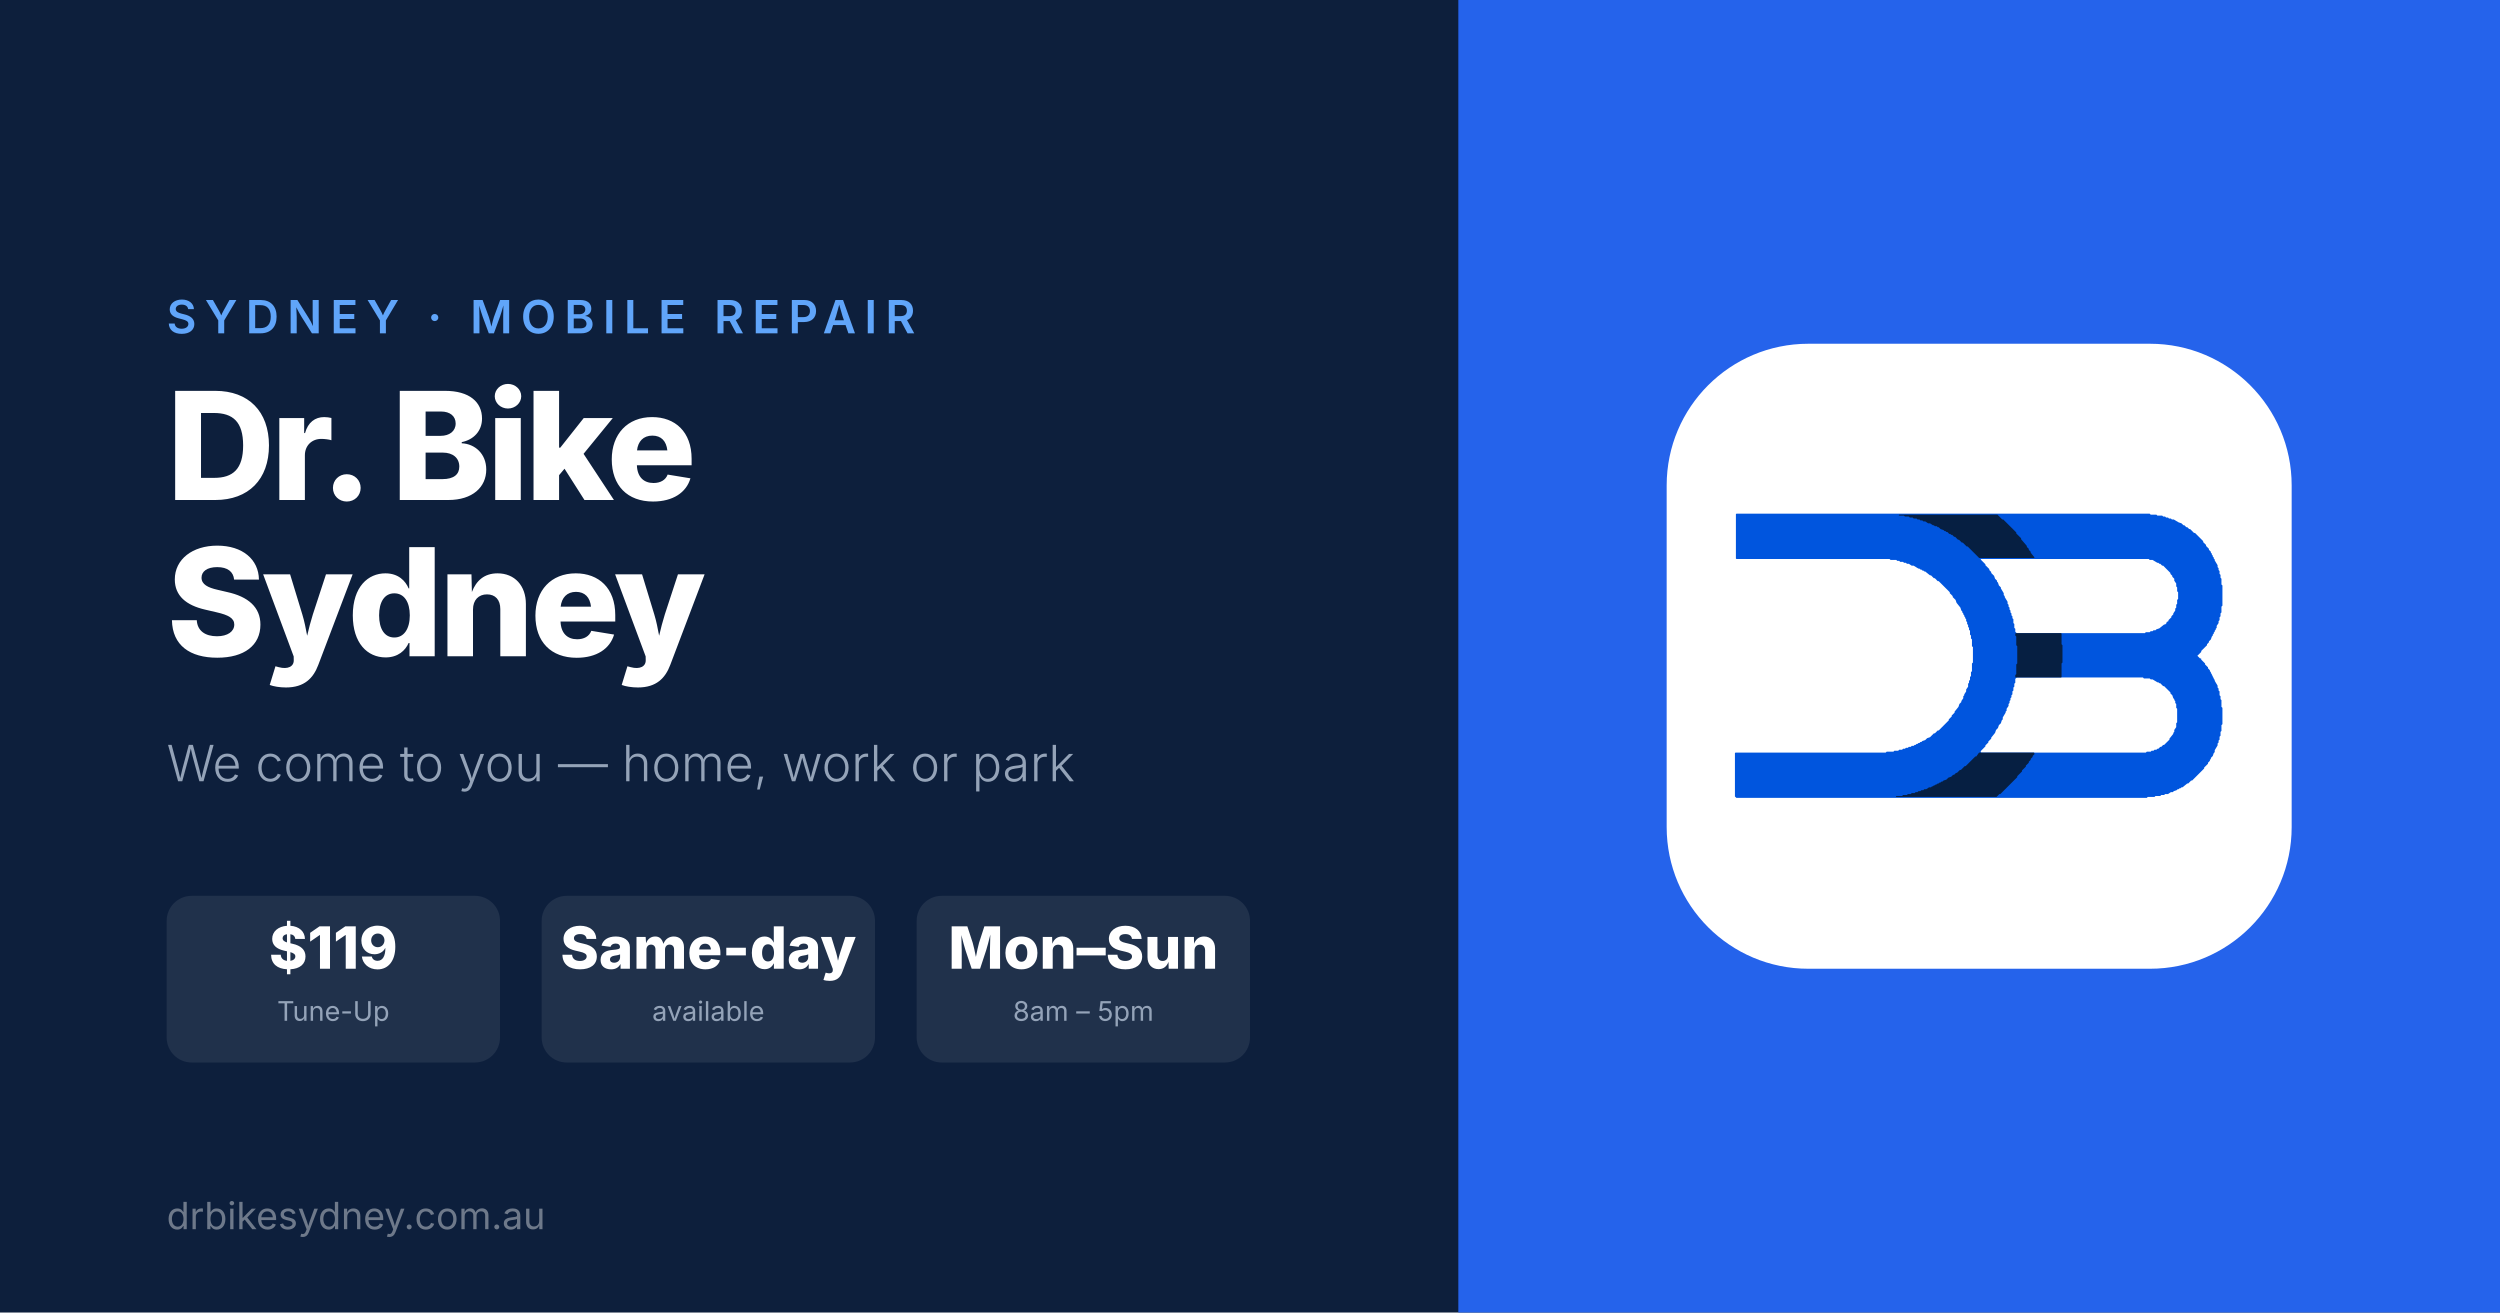
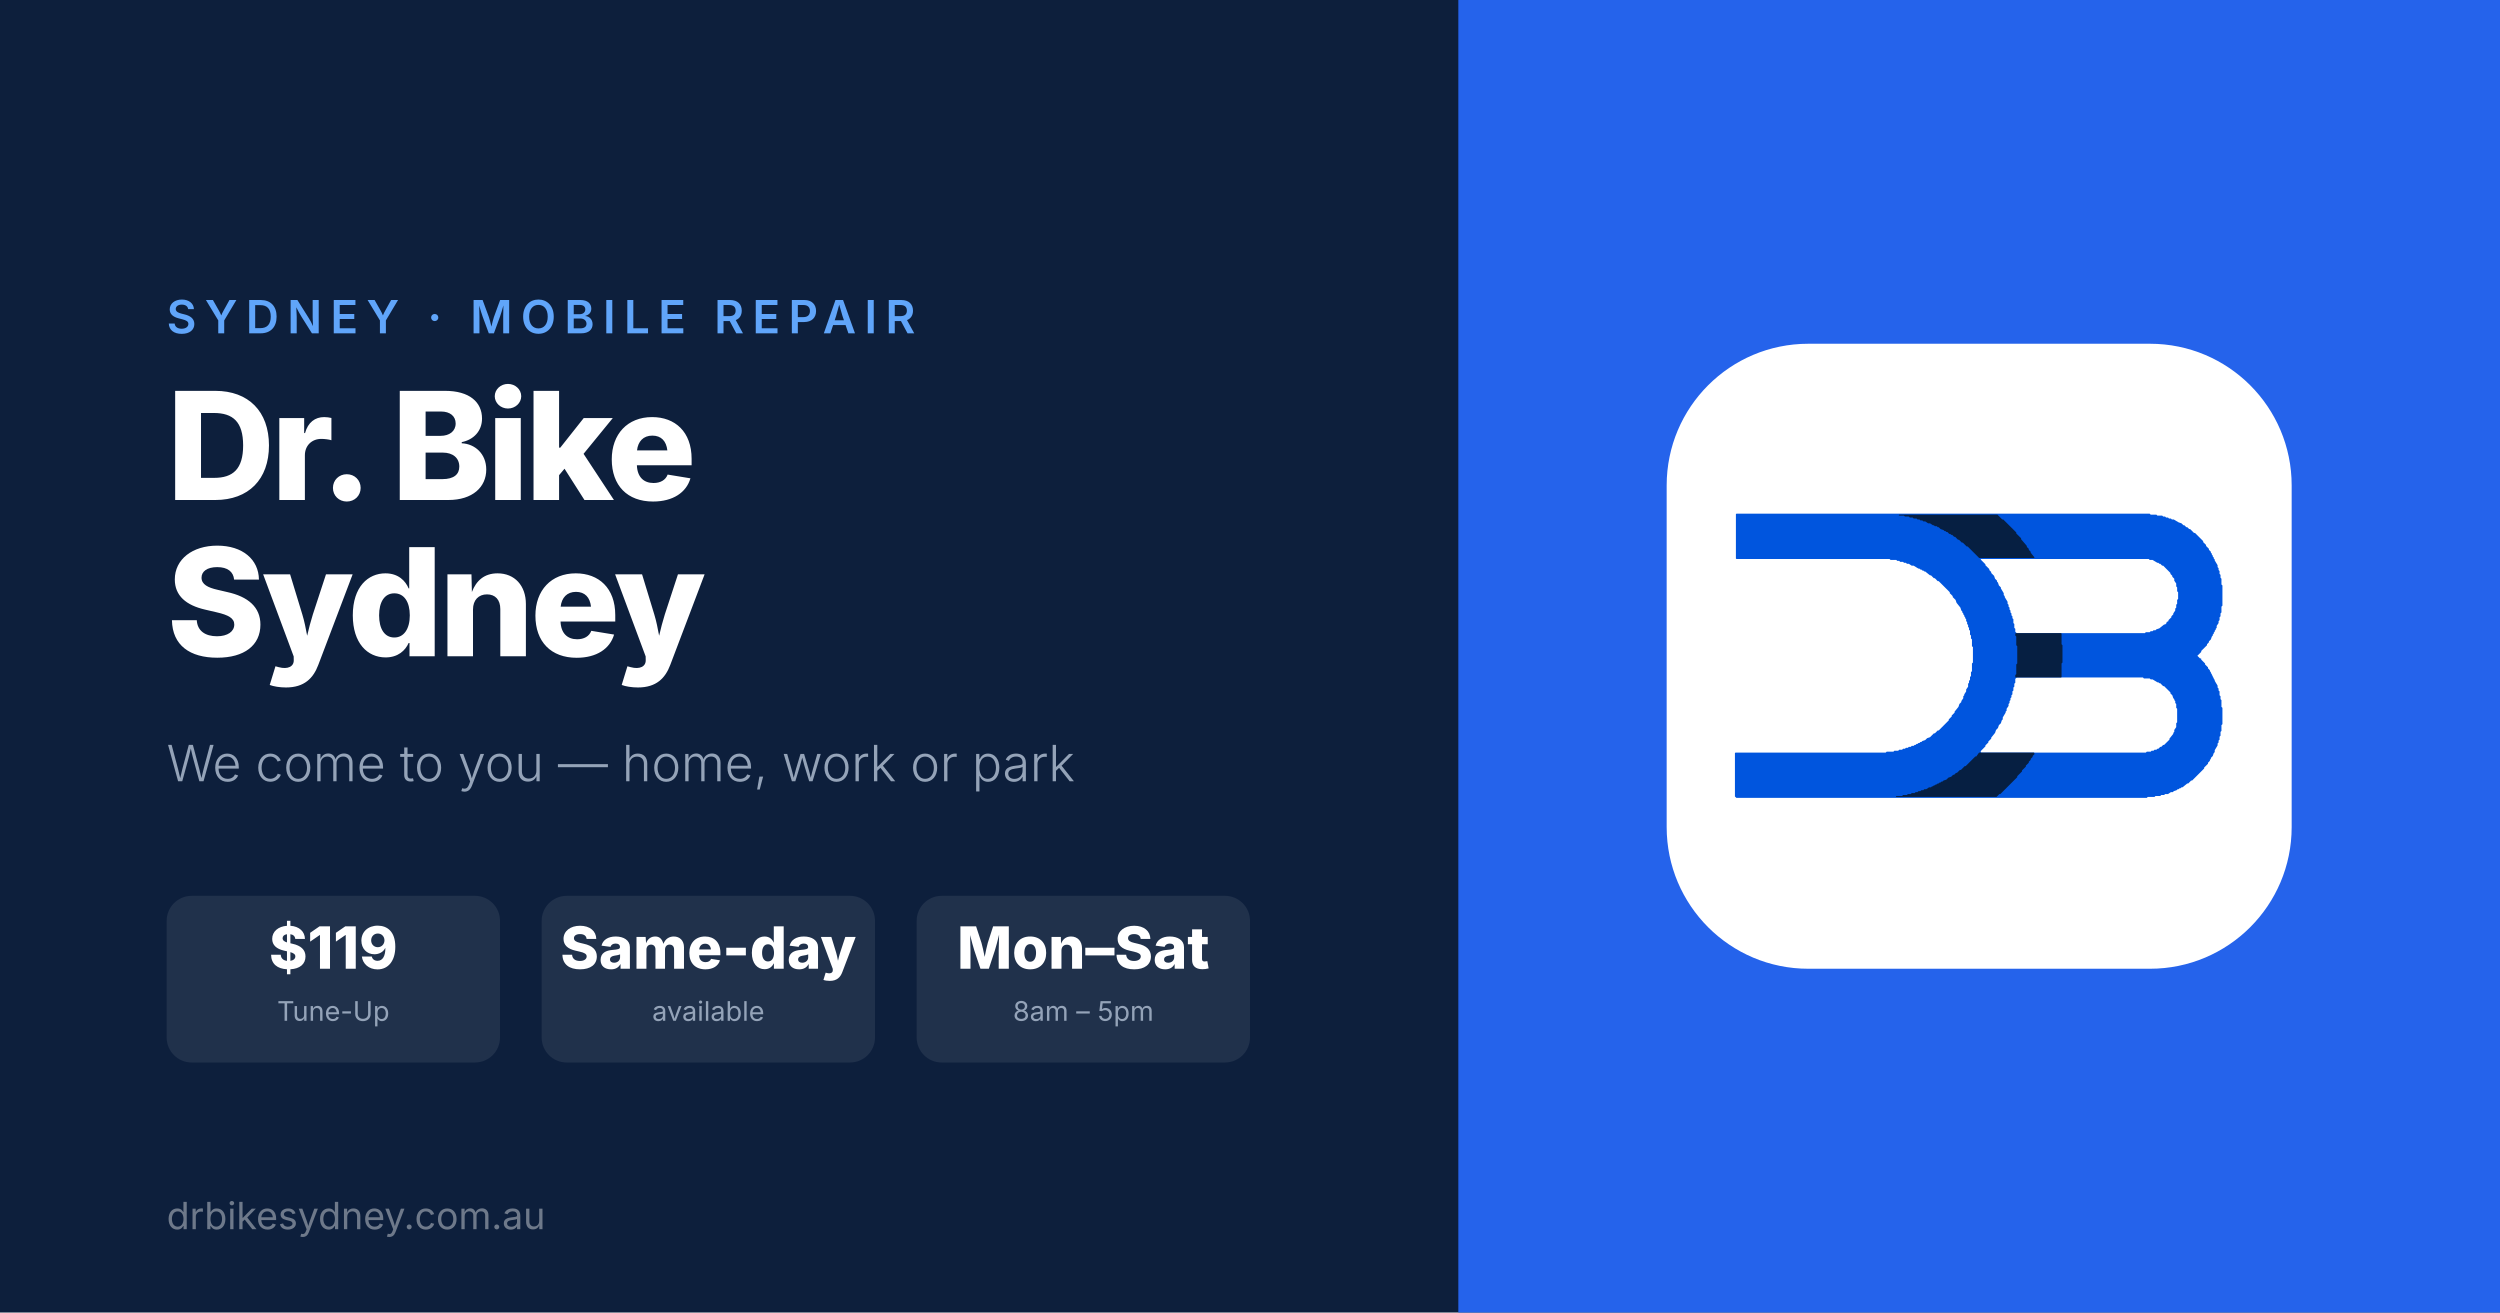
<svg xmlns="http://www.w3.org/2000/svg" width="1200" height="630" viewBox="0 0 1200 630">
  <rect width="1200" height="630" fill="#0d1f3c" />
  <rect x="700" y="0" width="500" height="630" fill="#2563eb" />
  <rect x="800" y="165" width="300" height="300" rx="68" fill="#ffffff" />
  <g transform="translate(833.0 246.8) scale(0.234)">
    <path fill="#0055de" fill-rule="evenodd" d="M1 0L2 -1L849.8 -1L851.8 1L863.6 1L865.6 3L875.5 3L877.5 4.9L881.4 4.9L883.4 6.9L887.4 6.9L889.3 8.9L893.3 8.9L895.3 10.9L899.2 10.9L909.1 16.8L915 18.8L919 22.7L920.9 22.7L924.9 26.7L926.9 26.7L930.8 30.6L932.8 30.6L940.7 38.5L942.7 38.5L959.5 55.3L959.5 57.3L965.4 63.2L965.4 65.2L971.3 71.1L971.3 73.1L975.3 77.1L975.3 79.1L977.3 81L977.3 83L979.2 85L979.2 87L981.2 88.9L981.2 90.9L983.2 92.9L983.2 94.9L989.1 104.7L989.1 108.7L991.1 110.7L991.1 114.6L993.1 116.6L993.1 122.5L995.1 124.5L995.1 130.4L997 132.4L997 144.3L999 146.2L999 187.7L997 189.7L997 201.6L995.1 203.6L995.1 209.5L993.1 211.5L993.1 217.4L991.1 219.4L991.1 223.3L987.2 229.2L987.2 233.2L985.2 235.2L985.2 237.2L983.2 239.1L983.2 241.1L981.2 243.1L981.2 245.1L979.2 247L979.2 249L977.3 251L975.3 256.9L971.3 260.9L971.3 262.8L967.4 266.8L967.4 268.8L955.5 280.6L955.5 282.6L947.6 290.5L952.6 295.5L955.5 296.4L955.5 298.4L963.4 306.3L963.4 308.3L969.4 314.2L969.4 316.2L973.3 320.2L973.3 322.1L975.3 324.1L975.3 326.1L977.3 328.1L977.3 330L979.2 332L979.2 334L981.2 336L981.2 337.9L983.2 339.9L983.2 341.9L989.1 351.8L989.1 355.7L991.1 357.7L991.1 361.7L993.1 363.6L993.1 371.5L995.1 373.5L995.1 379.4L997 381.4L997 395.3L999 397.2L999 430.8L997 432.8L997 444.7L995.1 446.6L995.1 454.5L993.1 456.5L993.1 462.5L991.1 464.4L991.1 468.4L989.1 470.4L989.1 474.3L983.2 484.2L983.2 488.1L981.2 490.1L979.2 496L975.3 500L975.3 502L973.3 504L973.3 505.9L969.4 509.9L969.4 511.9L961.5 519.8L961.5 521.7L936.8 546.4L934.8 546.4L928.9 552.4L926.9 552.4L917 560.3L915 560.3L913 562.3L911.1 562.3L909.1 564.2L907.1 564.2L905.1 566.2L899.2 568.2L897.2 570.2L893.3 570.2L887.4 574.1L881.4 574.1L879.4 576.1L873.5 576.1L871.5 578.1L861.7 578.1L859.7 580L845.8 580L843.9 582L2 582L-1 579.1L-1 490.1L0 489.1L308.3 489.1L310.3 487.2L324.1 487.2L326.1 485.2L334 485.2L336 483.2L341.9 483.2L343.9 481.2L347.8 481.2L349.8 479.2L353.8 479.2L355.7 477.3L359.7 477.3L361.7 475.3L365.6 475.3L367.6 473.3L369.6 473.3L371.5 471.3L373.5 471.3L375.5 469.4L377.5 469.4L379.4 467.4L381.4 467.4L383.4 465.4L389.3 463.4L393.3 459.5L399.2 457.5L407.1 449.6L409.1 449.6L415 443.7L417 443.7L437.7 422.9L437.7 420.9L443.7 415L443.7 413L449.6 407.1L449.6 405.1L457.5 395.3L459.5 389.3L463.4 385.4L463.4 383.4L467.4 377.5L467.4 373.5L469.4 371.5L469.4 369.6L473.3 363.6L473.3 359.7L477.3 353.8L477.3 347.8L479.2 345.8L479.2 341.9L481.2 339.9L481.2 334L483.2 332L483.2 324.1L485.2 322.1L485.2 306.3L487.2 304.3L487.2 272.7L485.2 270.8L485.2 256.9L483.2 254.9L483.2 249L481.2 247L481.2 239.1L479.2 237.2L479.2 233.2L477.3 231.2L477.3 227.3L475.3 225.3L475.3 221.3L473.3 219.4L473.3 215.4L471.3 213.4L471.3 211.5L469.4 209.5L469.4 207.5L467.4 205.5L467.4 203.6L465.4 201.6L465.4 199.6L463.4 197.6L461.5 191.7L453.6 181.8L451.6 175.9L445.7 170L445.7 168L439.7 162.1L439.7 160.1L417 137.4L415 137.4L409.1 131.4L407.1 131.4L401.2 125.5L399.2 125.5L389.3 117.6L387.4 117.6L385.4 115.6L383.4 115.6L381.4 113.6L379.4 113.6L377.5 111.7L375.5 111.7L365.6 105.7L361.7 105.7L355.7 101.8L351.8 101.8L349.8 99.8L345.8 99.8L343.9 97.8L337.9 97.8L336 95.8L332 95.8L330 93.9L318.2 93.9L316.2 91.9L2 91.9L1 90.9L1 0ZM504 91.9L503 92.9L512.8 102.8L512.8 104.7L520.8 112.6L520.8 114.6L524.7 118.6L524.7 120.6L530.6 126.5L532.6 132.4L536.6 136.4L536.6 138.3L538.5 140.3L540.5 146.2L544.5 150.2L544.5 152.2L550.4 162.1L550.4 166L552.4 168L552.4 170L558.3 179.8L558.3 183.8L560.3 185.8L560.3 189.7L562.3 191.7L562.3 195.7L564.2 197.6L564.2 201.6L566.2 203.6L566.2 207.5L568.2 209.5L568.2 213.4L570.2 215.4L570.2 223.3L572.1 225.3L572.1 233.2L574.1 235.2L574.1 241.1L577.1 244.1L839.9 244.1L841.9 242.1L849.8 242.1L851.8 240.1L855.7 240.1L857.7 238.1L861.7 238.1L863.6 236.2L869.6 234.2L879.4 226.3L881.4 226.3L884.4 223.3L884.4 221.3L888.3 219.4L888.3 217.4L894.3 211.5L894.3 209.5L898.2 205.5L898.2 203.6L902.2 197.6L902.2 193.7L904.2 191.7L904.2 185.8L906.1 183.8L906.1 175.9L908.1 173.9L908.1 160.1L906.1 158.1L906.1 150.2L904.2 148.2L904.2 142.3L900.2 136.4L900.2 132.4L896.2 128.5L896.2 126.5L892.3 122.5L892.3 120.6L877.5 105.7L875.5 105.7L871.5 101.8L869.6 101.8L867.6 99.8L865.6 99.8L855.7 93.9L849.8 93.9L847.8 91.9L504 91.9ZM577.1 335L574.1 337.9L574.1 345.8L572.1 347.8L572.1 353.8L570.2 355.7L570.2 361.7L568.2 363.6L568.2 369.6L566.2 371.5L566.2 375.5L564.2 377.5L564.2 381.4L562.3 383.4L562.3 387.4L560.3 389.3L560.3 393.3L556.3 399.2L556.3 403.2L554.3 405.1L554.3 407.1L548.4 417L548.4 420.9L546.4 422.9L544.5 428.9L540.5 432.8L538.5 438.7L534.6 442.7L532.6 448.6L524.7 458.5L524.7 460.5L518.8 466.4L518.8 468.4L512.8 474.3L512.8 476.3L503 486.2L504 489.1L841.9 489.1L843.9 487.2L851.8 487.2L853.8 485.2L857.7 485.2L859.7 483.2L863.6 483.2L865.6 481.2L867.6 481.2L871.5 477.3L873.5 477.3L877.5 473.3L879.4 473.3L890.3 462.5L890.3 460.5L898.2 450.6L898.2 448.6L900.2 446.6L900.2 442.7L904.2 436.8L904.2 428.9L906.1 426.9L906.1 399.2L904.2 397.2L904.2 389.3L902.2 387.4L902.2 383.4L900.2 381.4L900.2 379.4L898.2 377.5L896.2 371.5L892.3 367.6L892.3 365.6L879.4 352.8L877.5 352.8L871.5 346.8L869.6 346.8L867.6 344.9L865.6 344.9L855.7 338.9L851.8 338.9L849.8 337L837.9 337L836 335L577.1 335Z" />
    <path fill="#061f42" fill-rule="evenodd" d="M335 2L336 1L537.5 1L547.4 10.9L549.4 10.9L576.1 37.5L576.1 39.5L586 49.4L586 51.4L597.8 65.2L597.8 67.2L601.8 71.1L601.8 73.1L605.7 77.1L605.7 79.1L613.6 88.9L612.6 89.9L500 89.9L476.3 66.2L474.3 66.2L466.4 58.3L464.4 58.3L458.5 52.4L456.5 52.4L450.6 46.4L448.6 46.4L444.7 42.5L442.7 42.5L440.7 40.5L438.7 40.5L434.8 36.6L432.8 36.6L430.8 34.6L428.9 34.6L426.9 32.6L420.9 30.6L417 26.7L415 26.7L413 24.7L409.1 24.7L407.1 22.7L405.1 22.7L399.2 18.8L395.3 18.8L389.3 14.8L385.4 14.8L383.4 12.8L379.4 12.8L377.5 10.9L373.5 10.9L371.5 8.9L365.6 8.9L363.6 6.9L357.7 6.9L355.7 4.9L347.8 4.9L345.8 3L336 3L335 2ZM574.1 245.1L575.1 244.1L668 244.1L669 245.1L669 266.8L670.9 268.8L670.9 304.3L669 306.3L669 334L668 335L575.1 335L574.1 334L574.1 330L576.1 328.1L576.1 308.3L578.1 306.3L578.1 270.8L576.1 268.8L576.1 251L574.1 249L574.1 245.1ZM499 490.1L500 489.1L612.6 489.1L613.6 492.1L609.7 496L609.7 498L605.7 502L605.7 504L601.8 507.9L601.8 509.9L595.8 515.8L595.8 517.8L587.9 525.7L587.9 527.7L578.1 537.5L578.1 539.5L543.5 574.1L541.5 574.1L535.6 580L330 580L329.1 579.1L330 578.1L341.9 578.1L343.9 576.1L351.8 576.1L353.8 574.1L359.7 574.1L361.7 572.1L367.6 572.1L369.6 570.2L373.5 570.2L375.5 568.2L379.4 568.2L381.4 566.2L385.4 566.2L387.4 564.2L391.3 564.2L397.2 560.3L401.2 560.3L403.2 558.3L405.1 558.3L407.1 556.3L409.1 556.3L411.1 554.3L413 554.3L415 552.4L417 552.4L419 550.4L420.9 550.4L422.9 548.4L424.9 548.4L426.9 546.4L432.8 544.5L436.8 540.5L442.7 538.5L446.6 534.6L448.6 534.6L452.6 530.6L454.5 530.6L460.5 524.7L462.5 524.7L470.4 516.8L472.3 516.8L492.1 497L494.1 497L499 490.1Z" />
  </g>
  <text x="80" y="160" font-family="Inter,Arial,sans-serif" font-size="22" fill="#60A5FA" font-weight="600" letter-spacing="4">SYDNEY · MOBILE REPAIR</text>
  <text x="80" y="240" font-family="Inter,Arial,sans-serif" font-size="72" fill="white" font-weight="800" letter-spacing="-2">Dr. Bike</text>
  <text x="80" y="315" font-family="Inter,Arial,sans-serif" font-size="72" fill="white" font-weight="800" letter-spacing="-2">Sydney</text>
  <text x="80" y="375" font-family="Inter,Arial,sans-serif" font-size="24" fill="#94A3B8" font-weight="300">We come to you — home, work or park</text>
  <rect x="80" y="430" width="160" height="80" rx="12" fill="rgba(255,255,255,0.08)" />
  <text x="160" y="465" font-family="Inter,Arial,sans-serif" font-size="28" fill="white" font-weight="800" text-anchor="middle">$119</text>
  <text x="160" y="490" font-family="Inter,Arial,sans-serif" font-size="13" fill="#94A3B8" text-anchor="middle">Tune-Up</text>
  <rect x="260" y="430" width="160" height="80" rx="12" fill="rgba(255,255,255,0.08)" />
  <text x="340" y="465" font-family="Inter,Arial,sans-serif" font-size="28" fill="white" font-weight="800" text-anchor="middle">Same-day</text>
  <text x="340" y="490" font-family="Inter,Arial,sans-serif" font-size="13" fill="#94A3B8" text-anchor="middle">available</text>
  <rect x="440" y="430" width="160" height="80" rx="12" fill="rgba(255,255,255,0.08)" />
-   <text x="520" y="465" font-family="Inter,Arial,sans-serif" font-size="28" fill="white" font-weight="800" text-anchor="middle">Mon–Sun</text>
+   <text x="520" y="465" font-family="Inter,Arial,sans-serif" font-size="28" fill="white" font-weight="800" text-anchor="middle">Mon–Sat</text>
  <text x="520" y="490" font-family="Inter,Arial,sans-serif" font-size="13" fill="#94A3B8" text-anchor="middle">8am – 5pm</text>
  <text x="80" y="590" font-family="Inter,Arial,sans-serif" font-size="18" fill="rgba(255,255,255,0.4)">drbikesydney.com.au</text>
</svg>
